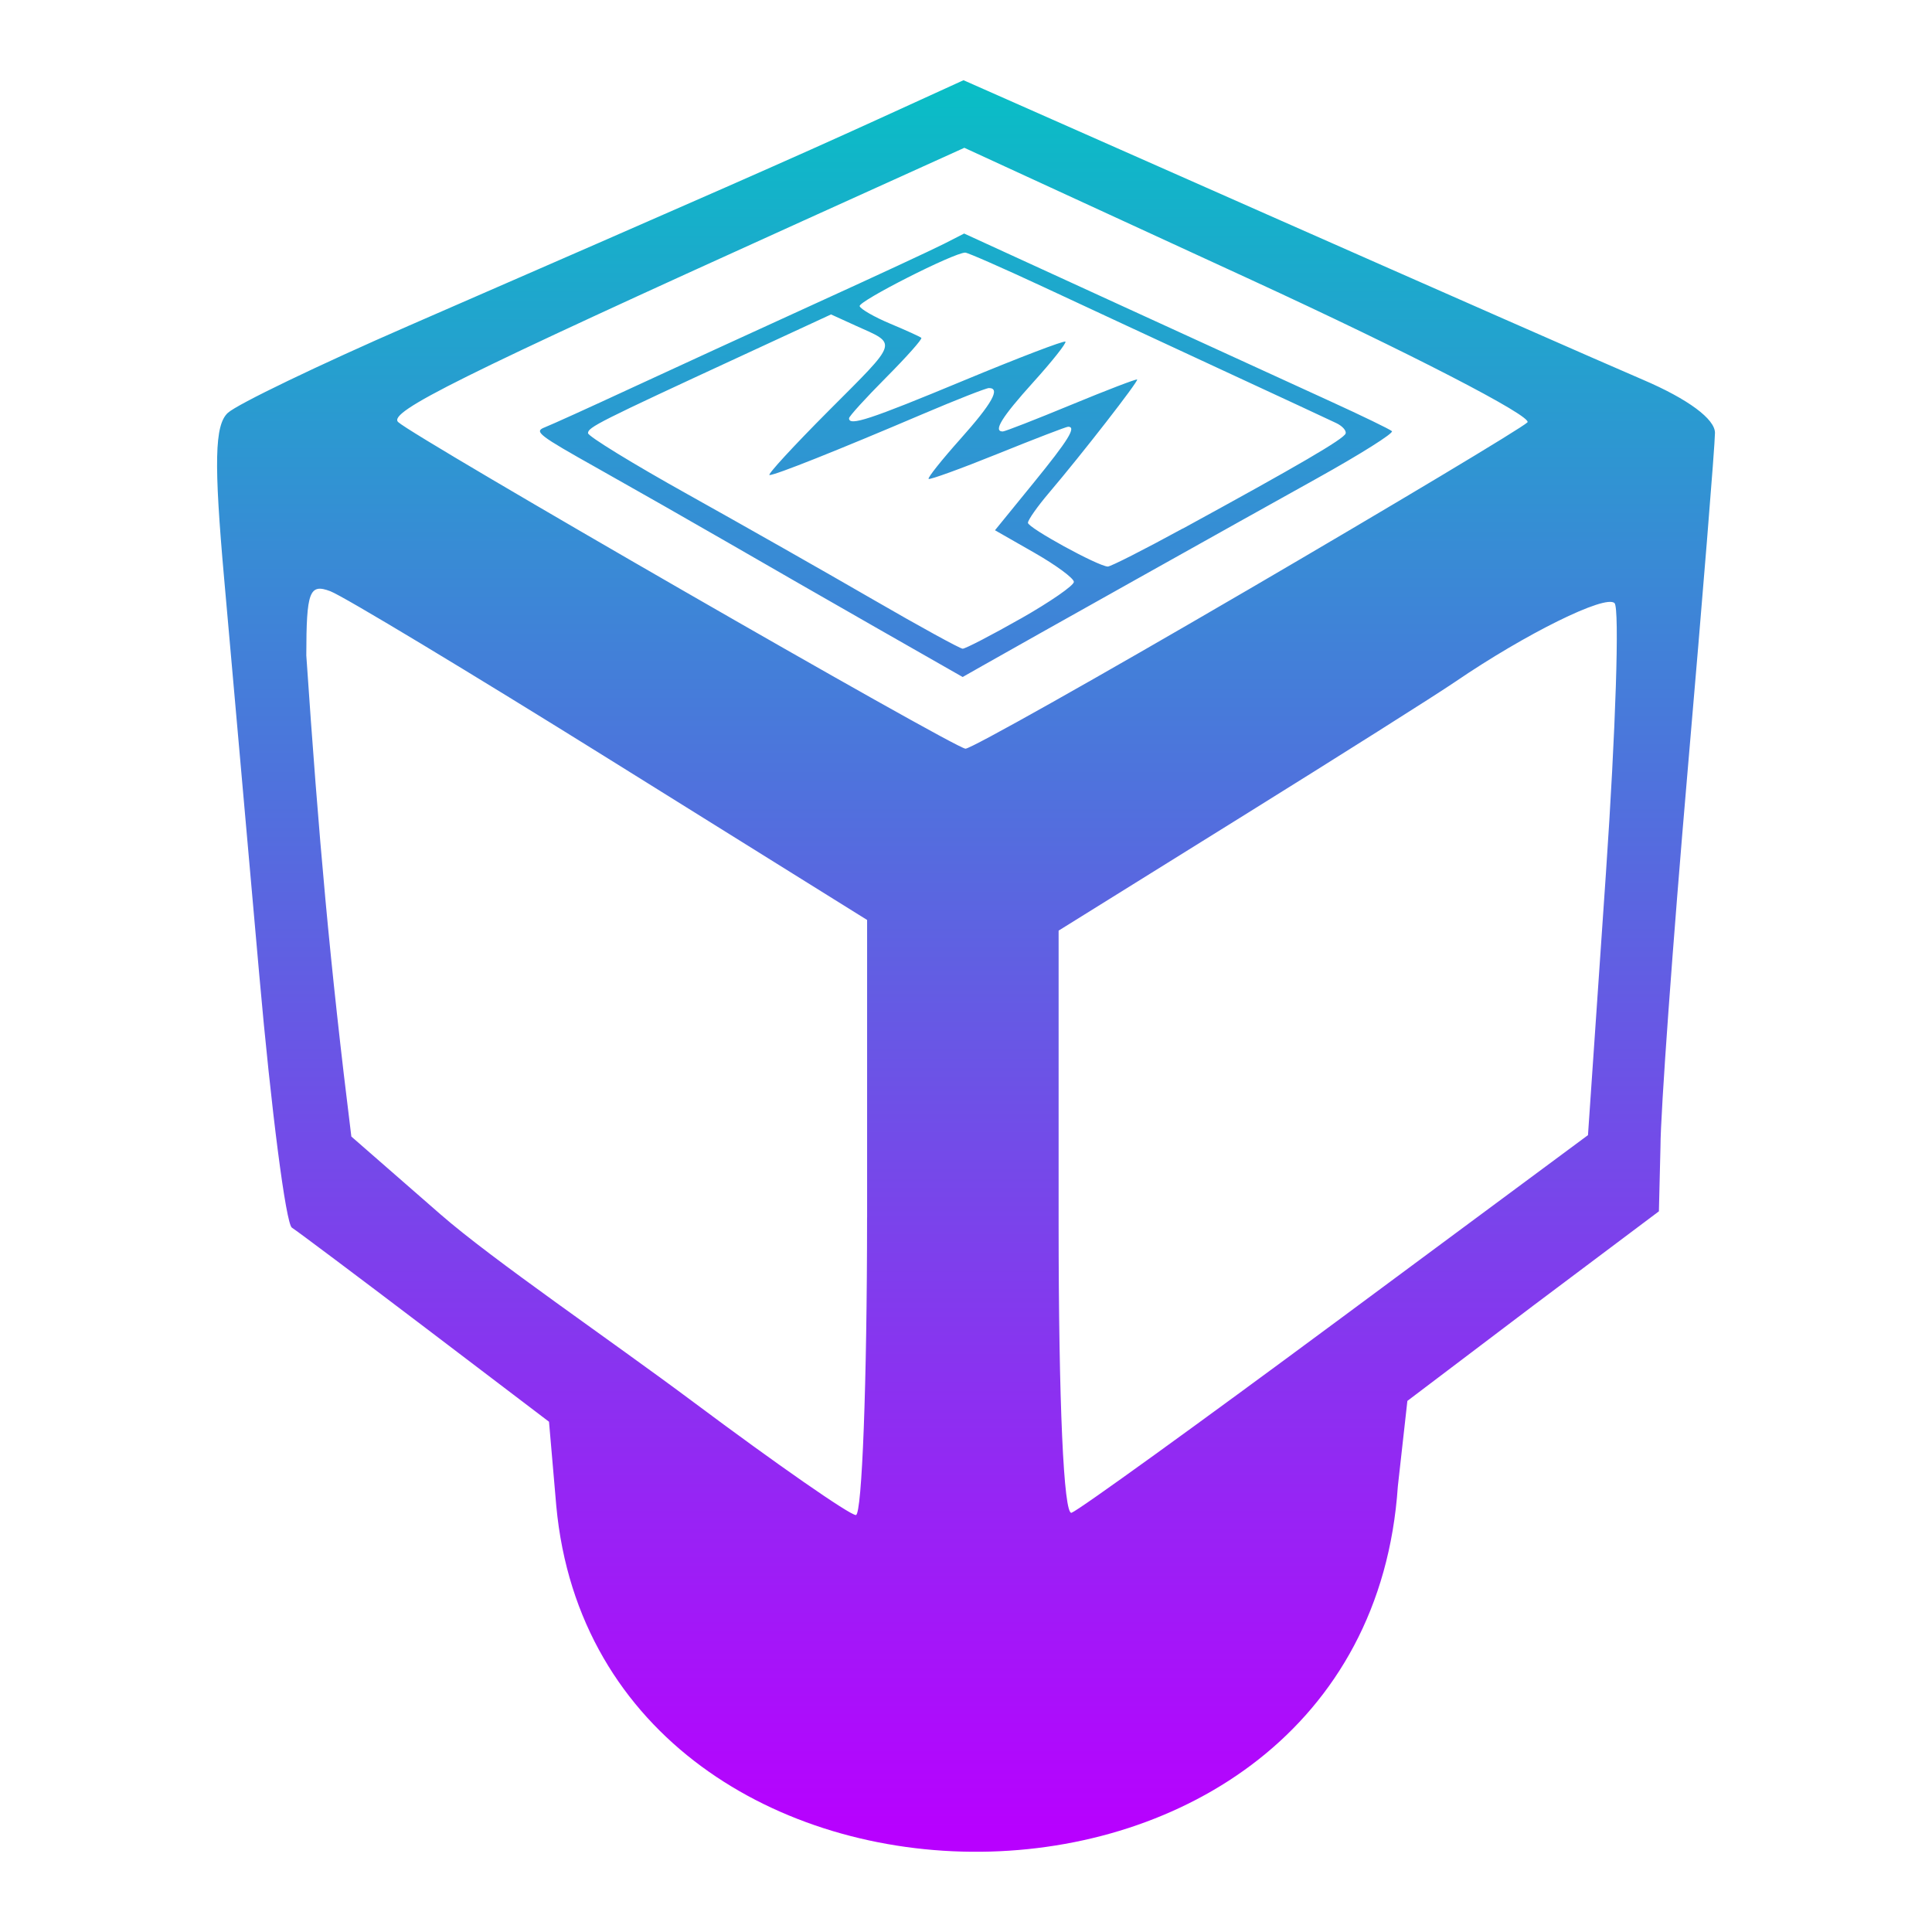
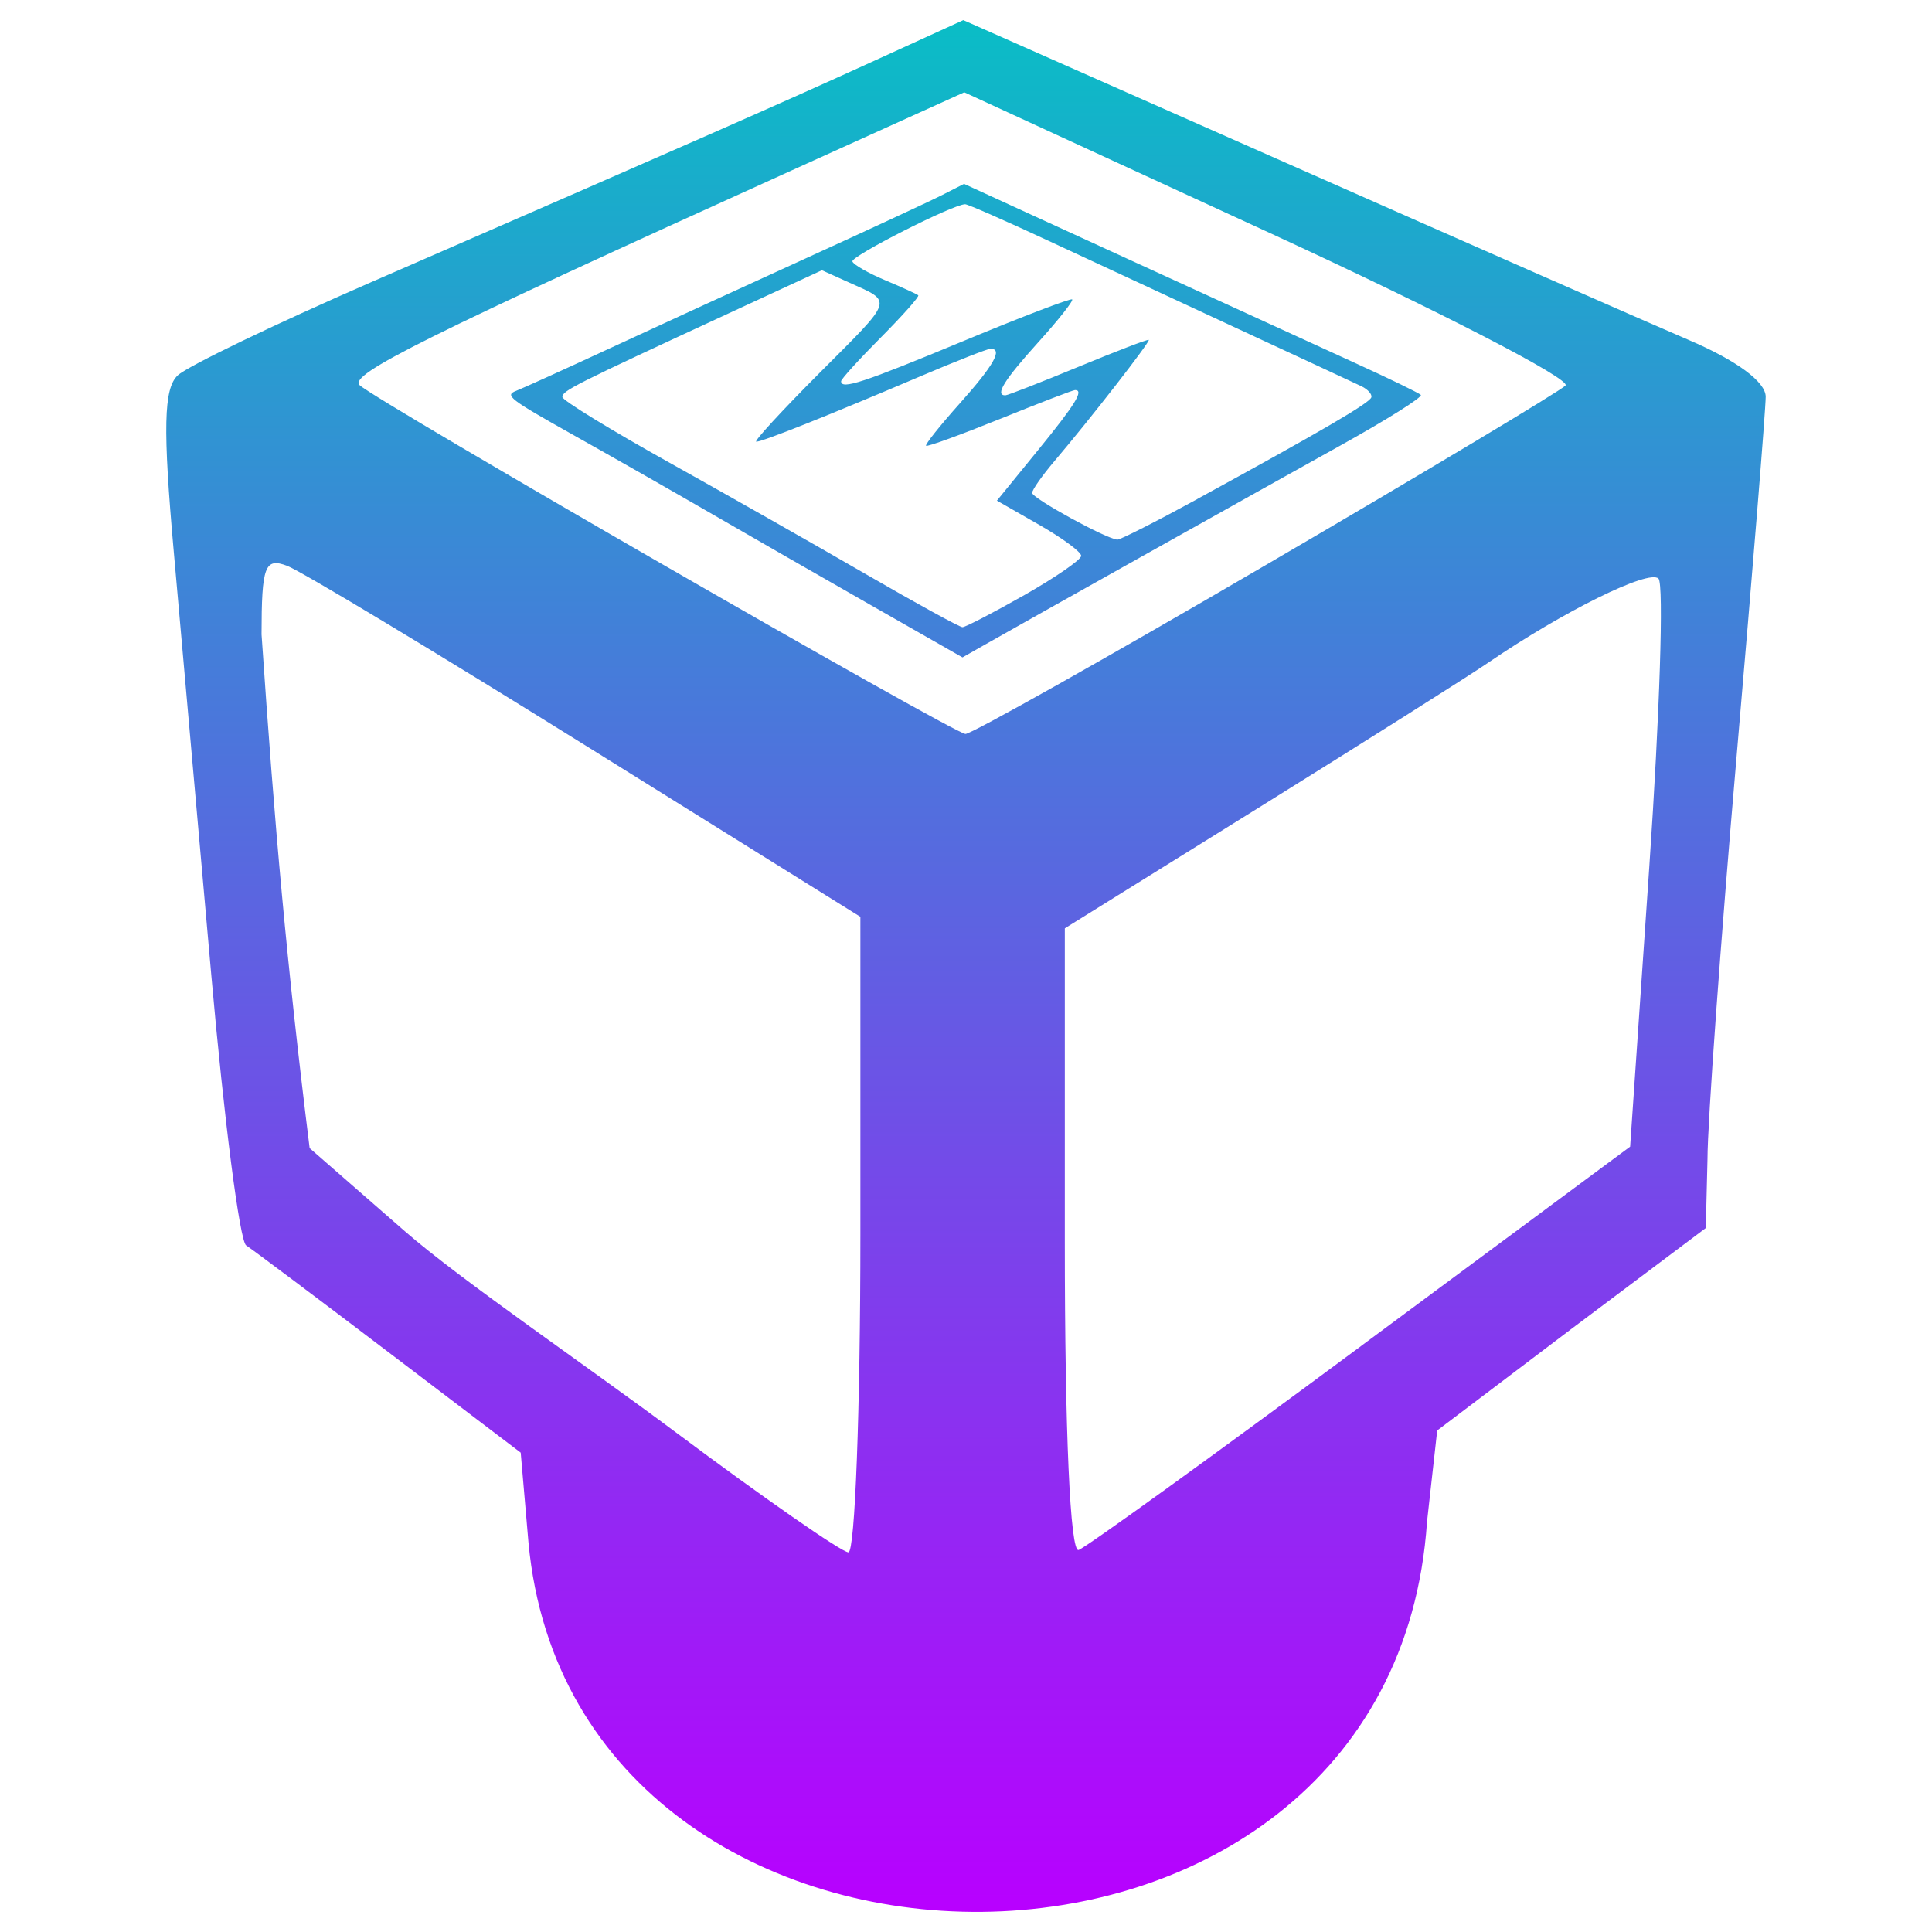
<svg xmlns="http://www.w3.org/2000/svg" id="svg2" version="1.1" width="48" height="48" viewBox="0 0 48 48">
  <defs id="defs6">
    <style id="current-color-scheme" type="text/css">
   .ColorScheme-Text { color: #0abdc6; } .ColorScheme-Highlight { color:#5294e2; }
  </style>
    <linearGradient id="arrongin" x1="0%" x2="0%" y1="0%" y2="100%">
      <stop offset="0%" style="stop-color:#dd9b44; stop-opacity:1" id="stop9192" />
      <stop offset="100%" style="stop-color:#ad6c16; stop-opacity:1" id="stop9194" />
    </linearGradient>
    <linearGradient id="aurora" x1="0%" x2="0%" y1="0%" y2="100%">
      <stop offset="0%" style="stop-color:#09D4DF; stop-opacity:1" id="stop9197" />
      <stop offset="100%" style="stop-color:#9269F4; stop-opacity:1" id="stop9199" />
    </linearGradient>
    <linearGradient id="cyberneon" x1="0%" x2="0%" y1="0%" y2="100%">
      <stop offset="0" style="stop-color:#0abdc6; stop-opacity:1" id="stop9202" />
      <stop offset="1" style="stop-color:#ea00d9; stop-opacity:1" id="stop9204" />
    </linearGradient>
    <linearGradient id="fitdance" x1="0%" x2="0%" y1="0%" y2="100%">
      <stop offset="0%" style="stop-color:#1AD6AB; stop-opacity:1" id="stop9207" />
      <stop offset="100%" style="stop-color:#329DB6; stop-opacity:1" id="stop9209" />
    </linearGradient>
-     <linearGradient id="oomox" x1="0%" x2="0%" y1="0%" y2="100%">
+     <linearGradient id="oomox" x1="5.865" x2="5.865" y1="1.833" y2="42.304" gradientTransform="matrix(0.9818885,0,0,1.16132,-1.628209,-1.628209)" gradientUnits="userSpaceOnUse">
      <stop offset="0%" style="stop-color:#0abdc6; stop-opacity:1" id="stop9212" />
      <stop offset="100%" style="stop-color:#b800ff; stop-opacity:1" id="stop9214" />
    </linearGradient>
    <linearGradient id="rainblue" x1="0%" x2="0%" y1="0%" y2="100%">
      <stop offset="0%" style="stop-color:#00F260; stop-opacity:1" id="stop9217" />
      <stop offset="100%" style="stop-color:#0575E6; stop-opacity:1" id="stop9219" />
    </linearGradient>
    <linearGradient id="sunrise" x1="0%" x2="0%" y1="0%" y2="100%">
      <stop offset="0%" style="stop-color: #FF8501; stop-opacity:1" id="stop9222" />
      <stop offset="100%" style="stop-color: #FFCB01; stop-opacity:1" id="stop9224" />
    </linearGradient>
    <linearGradient id="telinkrin" x1="0%" x2="0%" y1="0%" y2="100%">
      <stop offset="0%" style="stop-color: #b2ced6; stop-opacity:1" id="stop9227" />
      <stop offset="100%" style="stop-color: #6da5b7; stop-opacity:1" id="stop9229" />
    </linearGradient>
    <linearGradient id="60spsycho" x1="0%" x2="0%" y1="0%" y2="100%">
      <stop offset="0%" style="stop-color: #df5940; stop-opacity:1" id="stop9232" />
      <stop offset="25%" style="stop-color: #d8d15f; stop-opacity:1" id="stop9234" />
      <stop offset="50%" style="stop-color: #e9882a; stop-opacity:1" id="stop9236" />
      <stop offset="100%" style="stop-color: #279362; stop-opacity:1" id="stop9238" />
    </linearGradient>
    <linearGradient id="90ssummer" x1="0%" x2="0%" y1="0%" y2="100%">
      <stop offset="0%" style="stop-color: #f618c7; stop-opacity:1" id="stop9241" />
      <stop offset="20%" style="stop-color: #94ffab; stop-opacity:1" id="stop9243" />
      <stop offset="50%" style="stop-color: #fbfd54; stop-opacity:1" id="stop9245" />
      <stop offset="100%" style="stop-color: #0f83ae; stop-opacity:1" id="stop9247" />
    </linearGradient>
  </defs>
-   <path id="path3342" class="ColorScheme-Text" style="font-variation-settings:normal;opacity:1;vector-effect:none;fill:url(#oomox);fill-opacity:1.0;stroke:none;stroke-width:1.317;stroke-linecap:butt;stroke-linejoin:miter;stroke-miterlimit:4;stroke-dasharray:none;stroke-dashoffset:0;stroke-opacity:1;-inkscape-stroke:none;stop-color:#000000;stop-opacity:1" d="M 21.815,15.621 C 20.659,14.961 18.983,13.999 18.091,13.483 17.199,12.968 15.742,12.138 14.854,11.639 13.371,10.807 13.262,10.723 13.532,10.618 13.694,10.555 14.664,10.115 15.688,9.64 16.713,9.165 18.767,8.222 20.253,7.544 21.74,6.867 23.181,6.197 23.455,6.057 l 0.499,-0.255 3.826,1.754 c 2.104,0.965 4.474,2.05 5.267,2.412 0.793,0.362 1.483,0.697 1.535,0.744 0.051,0.048 -0.787,0.575 -1.862,1.173 -1.869,1.038 -7.313,4.088 -8.322,4.662 l -0.481,0.273 z m 3.544,-0.251 c 0.727,-0.413 1.321,-0.823 1.321,-0.913 0,-0.089 -0.441,-0.415 -0.98,-0.723 l -0.98,-0.56 0.95,-1.167 c 0.879,-1.08 1.08,-1.405 0.867,-1.405 -0.046,0 -0.833,0.303 -1.749,0.673 -0.916,0.37 -1.689,0.65 -1.717,0.623 -0.028,-0.028 0.327,-0.473 0.788,-0.99 0.79,-0.885 1.005,-1.267 0.711,-1.267 -0.07,0 -0.813,0.292 -1.652,0.649 -2.124,0.905 -3.651,1.513 -3.799,1.513 -0.069,0 0.594,-0.72 1.472,-1.601 1.752,-1.756 1.715,-1.639 0.668,-2.111 L 20.647,7.812 18.438,8.834 c -3.562,1.647 -3.831,1.782 -3.829,1.928 9.33e-4,0.076 1.116,0.761 2.478,1.52 1.362,0.76 3.429,1.933 4.593,2.607 1.164,0.674 2.171,1.226 2.237,1.228 0.066,9.34e-4 0.715,-0.335 1.442,-0.748 z m 4.025,-2.236 c 2.891,-1.579 4.002,-2.228 4.047,-2.363 0.024,-0.071 -0.08,-0.187 -0.231,-0.259 C 33.05,10.439 31.765,9.842 30.344,9.184 28.924,8.525 26.936,7.602 25.928,7.131 24.919,6.661 24.043,6.276 23.981,6.276 c -0.279,0 -2.663,1.21 -2.623,1.331 0.025,0.074 0.368,0.271 0.762,0.436 0.394,0.165 0.741,0.323 0.77,0.351 0.03,0.028 -0.362,0.469 -0.871,0.981 -0.509,0.512 -0.925,0.969 -0.925,1.017 0,0.202 0.51,0.034 2.85,-0.938 1.357,-0.564 2.494,-0.999 2.526,-0.966 0.032,0.032 -0.326,0.485 -0.797,1.006 -0.788,0.873 -1.006,1.226 -0.759,1.226 0.053,0 0.818,-0.298 1.7,-0.663 0.882,-0.365 1.619,-0.647 1.638,-0.628 0.039,0.039 -1.374,1.856 -2.186,2.811 -0.29,0.341 -0.527,0.678 -0.527,0.749 0,0.124 1.734,1.075 1.983,1.087 0.067,0.003 0.905,-0.422 1.862,-0.945 z M 13.821,37.417 13.64,35.323 10.582,32.999 C 8.9,31.722 7.401,30.597 7.252,30.501 7.103,30.405 6.738,27.576 6.441,24.215 6.144,20.854 5.752,16.427 5.569,14.377 5.312,11.49 5.332,10.562 5.66,10.258 5.893,10.043 7.918,9.068 10.16,8.091 17.738,4.79 19.668,3.941 21.806,2.966 L 23.938,1.993 31.49,5.333 c 4.154,1.837 8.355,3.685 9.336,4.105 1.111,0.476 1.783,0.973 1.782,1.317 -9.33e-4,0.304 -0.306,4.069 -0.677,8.368 -0.371,4.298 -0.676,8.515 -0.677,9.37 l -0.039,1.602 -3.106,2.331 -3.143,2.379 -0.237,2.123 C 33.915,49 14.888,48.902 13.821,37.417 Z m 7.722,-7.168 v -7.393 L 15.172,18.885 c -3.504,-2.184 -6.638,-4.072 -6.965,-4.196 -0.52,-0.197 -0.595,0.002 -0.597,1.595 0.308,4.527 0.585,7.658 1.119,11.953 l 2.21,1.929 c 1.307,1.141 4.23,3.13 6.294,4.672 2.064,1.542 3.878,2.803 4.031,2.803 0.153,0 0.278,-3.327 0.278,-7.393 z m 11.655,2.588 6.255,-4.635 0.445,-6.494 c 0.245,-3.572 0.342,-6.597 0.215,-6.723 -0.222,-0.222 -2.21,0.76 -3.959,1.954 -0.467,0.319 -2.875,1.841 -5.351,3.381 l -4.502,2.801 v 7.288 c 0,4.436 0.126,7.244 0.322,7.175 0.177,-0.062 3.136,-2.199 6.576,-4.748 z M 30.953,14.684 c 3.701,-2.161 6.849,-4.047 6.995,-4.19 C 38.093,10.352 35.006,8.758 31.086,6.953 L 23.959,3.672 19.948,5.488 C 11.406,9.356 9.633,10.237 9.892,10.486 c 0.385,0.369 13.812,8.1 14.095,8.115 0.13,0.007 3.264,-1.756 6.965,-3.917 z" />
+   <path id="path3342" class="ColorScheme-Text" style="font-variation-settings:normal;opacity:1;vector-effect:none;fill:url(#oomox);fill-opacity:1;stroke:none;stroke-width:1.406;stroke-linecap:butt;stroke-linejoin:miter;stroke-miterlimit:4;stroke-dasharray:none;stroke-dashoffset:0;stroke-opacity:1;-inkscape-stroke:none;stop-color:#000000;stop-opacity:1" d="M 21.667,15.052 C 20.432,14.348 18.643,13.321 17.69,12.77 16.738,12.219 15.182,11.333 14.233,10.801 12.65,9.912 12.534,9.823 12.822,9.711 12.995,9.643 14.031,9.173 15.125,8.666 16.218,8.159 18.412,7.152 19.999,6.428 21.587,5.704 23.125,4.99 23.418,4.84 l 0.533,-0.272 4.085,1.873 c 2.247,1.03 4.778,2.189 5.625,2.575 0.847,0.386 1.584,0.744 1.639,0.795 0.055,0.051 -0.84,0.614 -1.988,1.252 -1.996,1.109 -7.809,4.365 -8.886,4.978 l -0.513,0.292 z m 3.784,-0.268 c 0.776,-0.441 1.411,-0.879 1.411,-0.975 0,-0.096 -0.471,-0.443 -1.047,-0.772 l -1.047,-0.599 1.015,-1.246 c 0.939,-1.153 1.154,-1.501 0.926,-1.501 -0.049,0 -0.89,0.323 -1.868,0.719 -0.979,0.395 -1.804,0.695 -1.833,0.665 -0.03,-0.03 0.349,-0.505 0.842,-1.057 0.843,-0.945 1.073,-1.353 0.76,-1.353 -0.075,0 -0.869,0.312 -1.764,0.693 -2.268,0.966 -3.898,1.616 -4.056,1.616 -0.073,0 0.634,-0.769 1.572,-1.709 1.871,-1.875 1.831,-1.75 0.714,-2.255 L 20.42,6.714 18.061,7.805 c -3.803,1.759 -4.091,1.903 -4.089,2.059 9.97e-4,0.082 1.192,0.812 2.646,1.623 1.454,0.811 3.662,2.064 4.905,2.784 1.243,0.72 2.318,1.31 2.389,1.311 0.071,9.97e-4 0.763,-0.358 1.539,-0.798 z m 4.298,-2.388 c 3.087,-1.687 4.273,-2.379 4.321,-2.523 0.025,-0.075 -0.086,-0.2 -0.246,-0.277 C 33.664,9.52 32.292,8.881 30.775,8.178 29.258,7.475 27.136,6.489 26.059,5.987 24.982,5.485 24.046,5.074 23.979,5.074 c -0.298,0 -2.844,1.292 -2.801,1.422 0.026,0.079 0.393,0.289 0.813,0.466 0.421,0.177 0.791,0.345 0.823,0.375 0.032,0.03 -0.387,0.501 -0.93,1.048 -0.543,0.546 -0.987,1.035 -0.987,1.087 0,0.216 0.545,0.037 3.043,-1.001 1.449,-0.602 2.663,-1.066 2.698,-1.032 0.035,0.034 -0.348,0.518 -0.851,1.074 -0.841,0.932 -1.075,1.309 -0.81,1.309 0.057,0 0.874,-0.319 1.815,-0.708 0.941,-0.389 1.729,-0.691 1.749,-0.67 0.042,0.042 -1.467,1.982 -2.335,3.002 -0.31,0.364 -0.563,0.724 -0.563,0.8 0,0.133 1.851,1.148 2.118,1.161 0.071,0.003 0.966,-0.451 1.988,-1.009 z M 13.13,38.327 12.937,36.091 9.671,33.61 C 7.875,32.245 6.275,31.045 6.116,30.942 5.956,30.839 5.567,27.819 5.25,24.23 4.933,20.641 4.514,15.913 4.319,13.724 4.044,10.641 4.066,9.65 4.416,9.326 4.664,9.096 6.827,8.054 9.221,7.011 17.313,3.487 19.374,2.58 21.657,1.539 l 2.276,-1.039 8.064,3.567 c 4.435,1.962 8.921,3.935 9.969,4.384 1.186,0.508 1.904,1.039 1.902,1.407 -9.96e-4,0.325 -0.327,4.346 -0.723,8.935 -0.396,4.59 -0.722,9.092 -0.723,10.006 l -0.042,1.711 -3.317,2.49 -3.356,2.54 -0.253,2.267 C 34.588,50.696 14.27,50.591 13.13,38.327 Z m 8.246,-7.654 V 22.778 L 14.573,18.538 C 10.831,16.206 7.484,14.19 7.135,14.058 6.58,13.847 6.5,14.06 6.498,15.761 6.827,20.595 7.123,23.939 7.693,28.525 l 2.36,2.06 c 1.396,1.218 4.517,3.343 6.721,4.989 2.204,1.646 4.142,2.993 4.305,2.993 0.163,0 0.297,-3.553 0.297,-7.895 z m 12.445,2.764 6.679,-4.949 0.475,-6.934 c 0.261,-3.814 0.365,-7.045 0.23,-7.179 -0.237,-0.237 -2.36,0.811 -4.228,2.087 -0.499,0.341 -3.07,1.965 -5.715,3.611 l -4.807,2.991 v 7.783 c 0,4.737 0.134,7.735 0.343,7.662 0.189,-0.067 3.349,-2.348 7.022,-5.07 z M 31.424,14.052 C 35.377,11.744 38.738,9.731 38.894,9.579 39.049,9.426 35.752,7.724 31.567,5.797 L 23.957,2.293 19.673,4.232 C 10.551,8.363 8.658,9.304 8.935,9.569 9.346,9.964 23.684,18.219 23.986,18.235 c 0.139,0.007 3.486,-1.875 7.438,-4.183 z" />
</svg>
